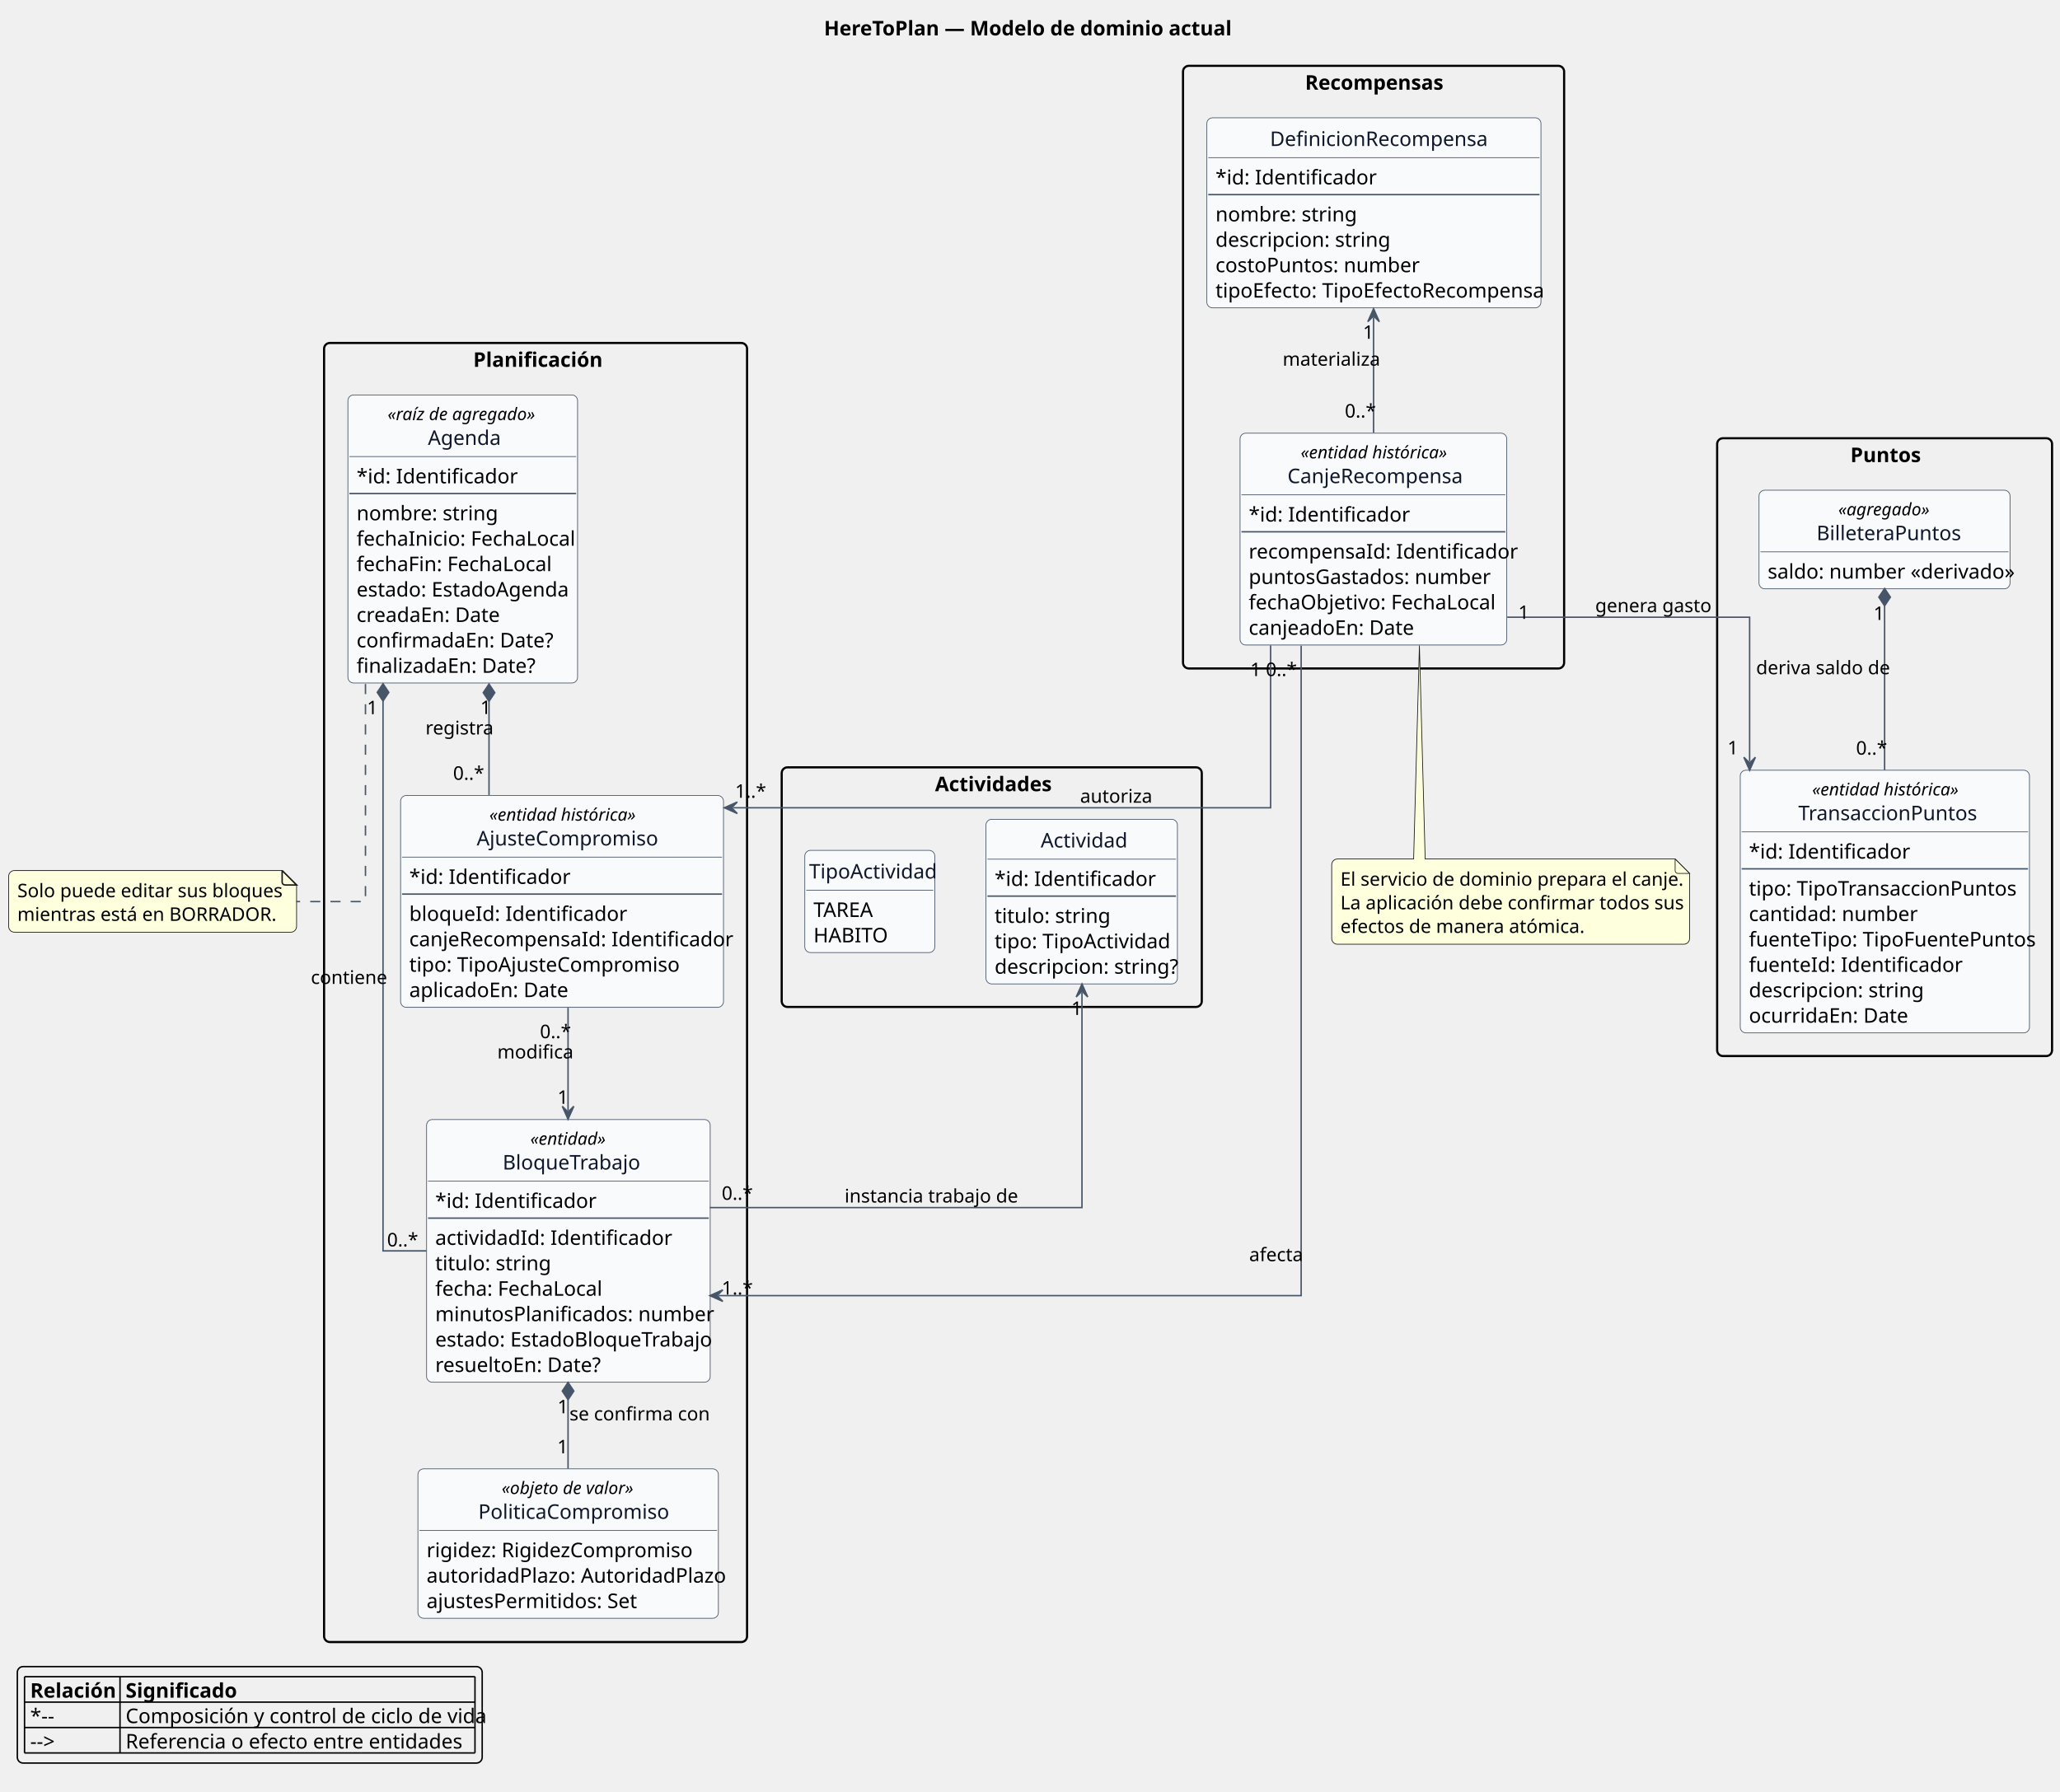
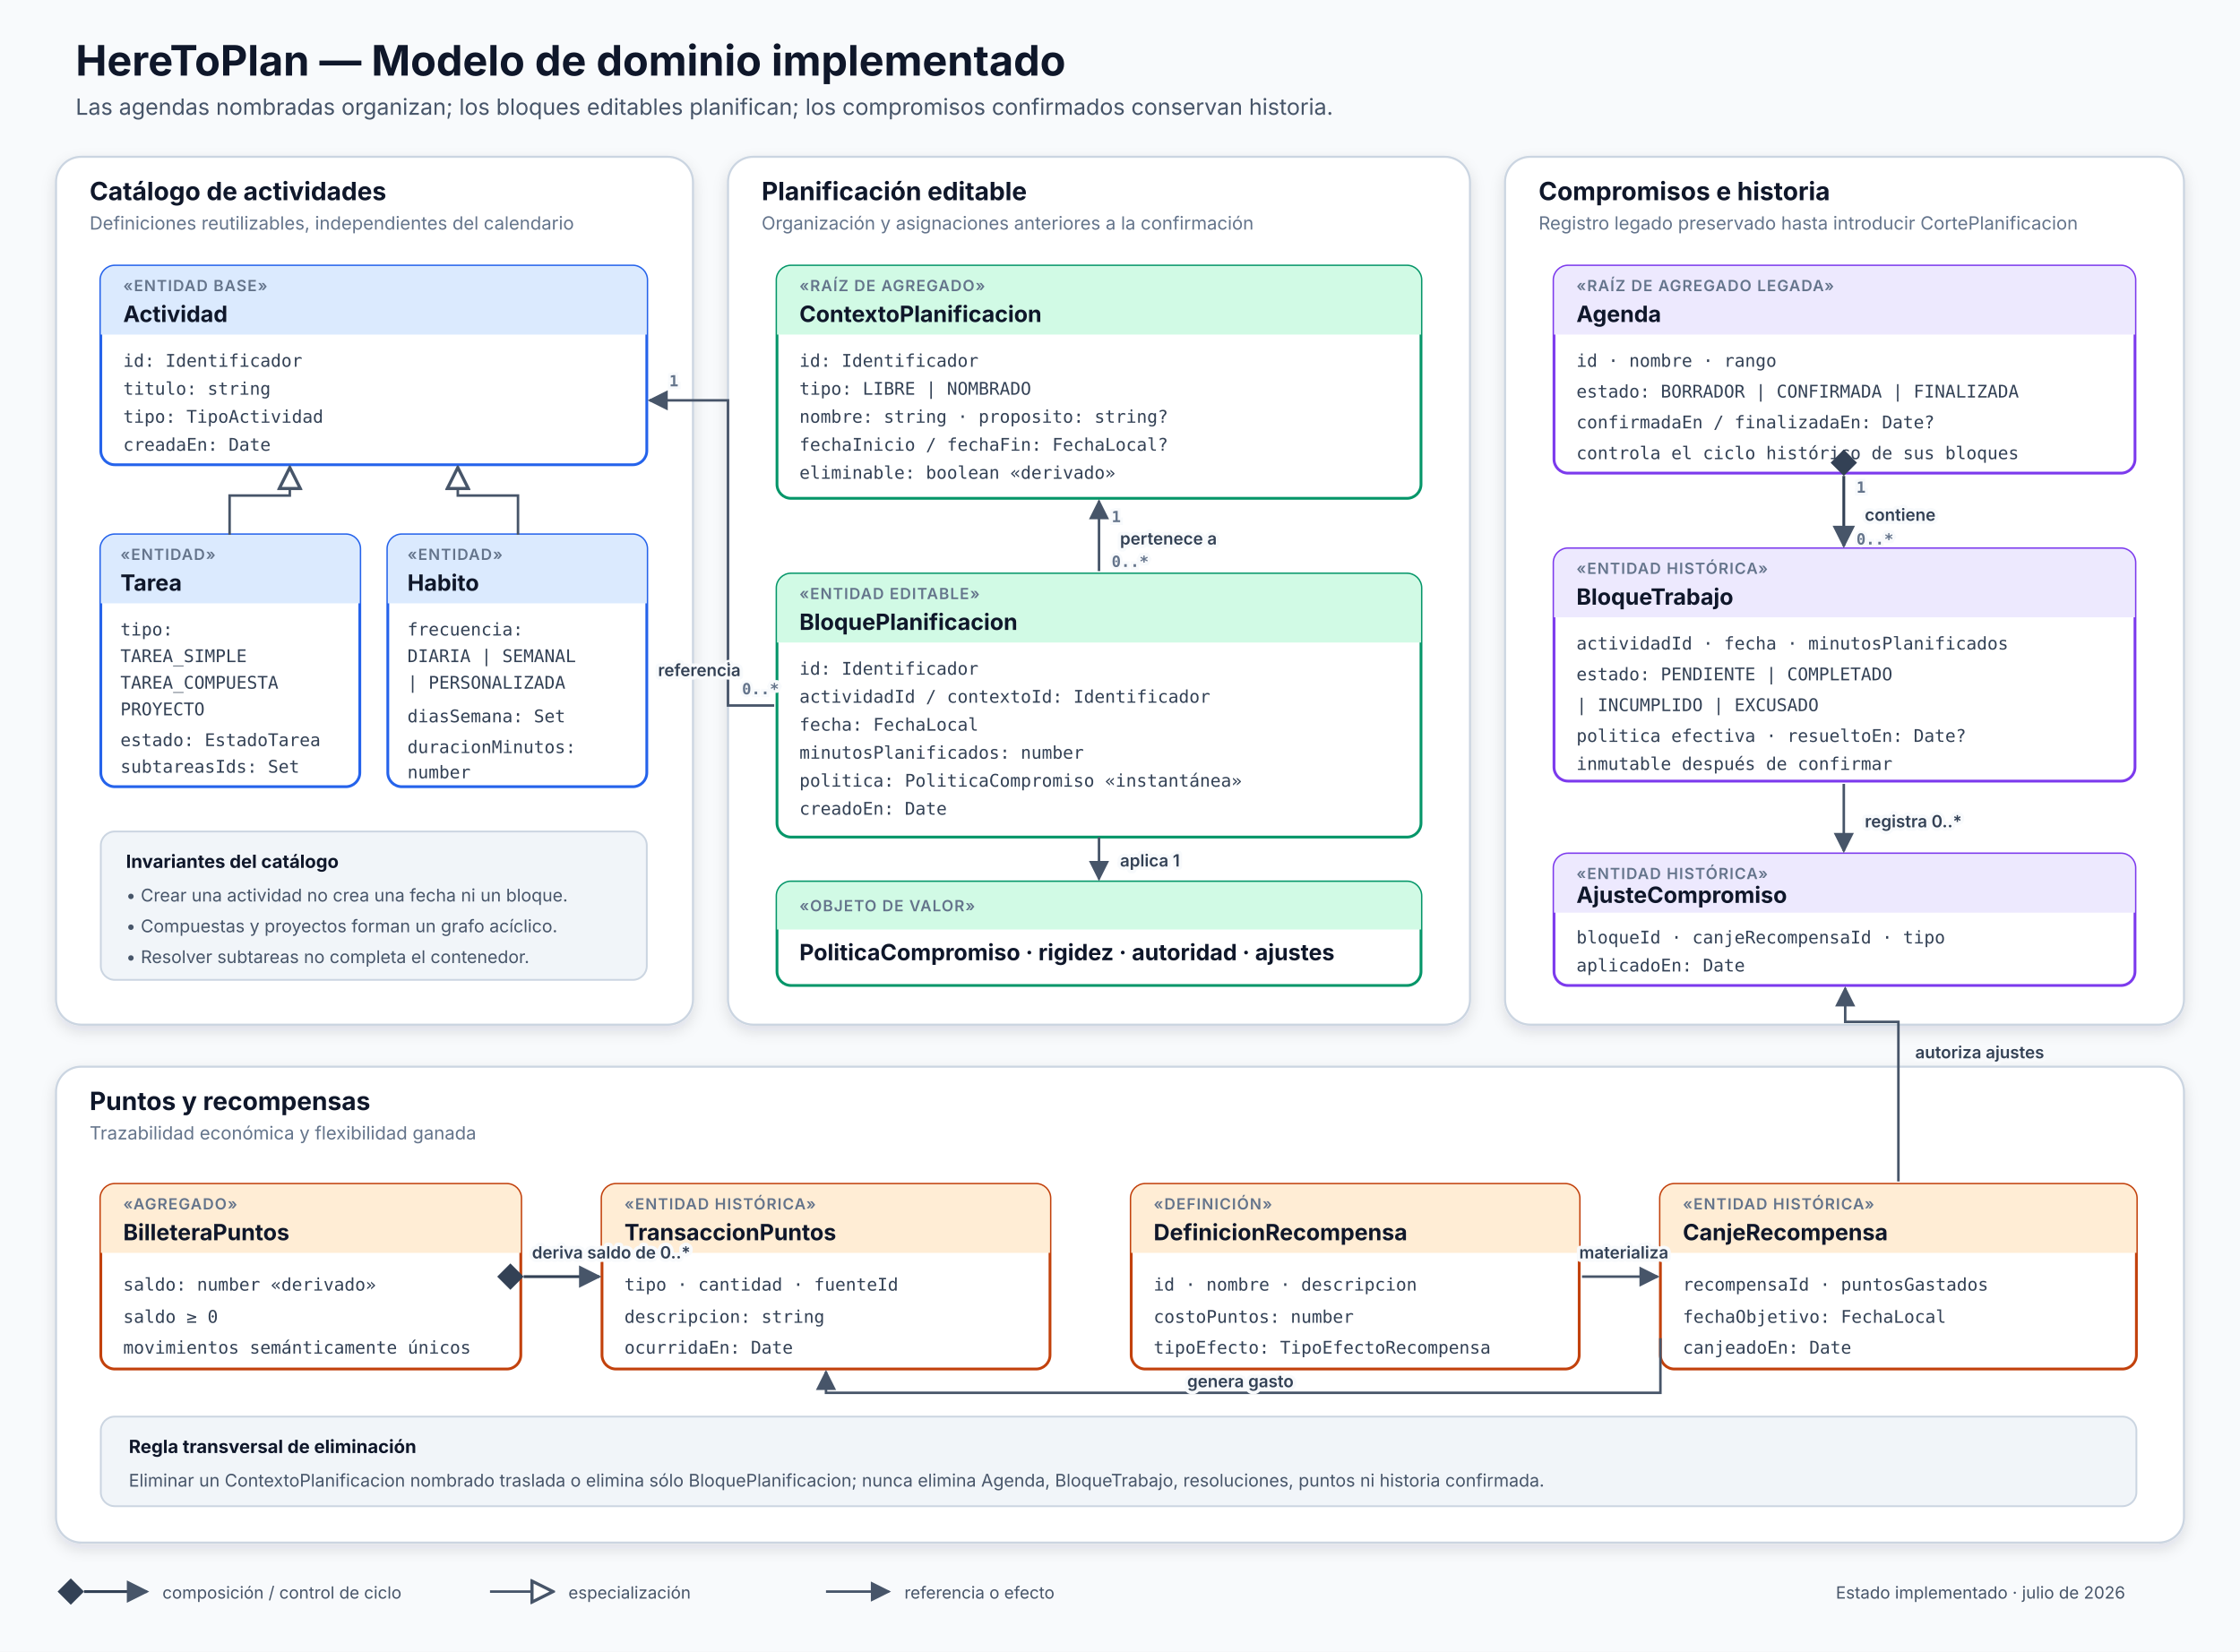
- <svg xmlns="http://www.w3.org/2000/svg" contentStyleType="text/css" data-diagram-type="CLASS" height="1241px" preserveAspectRatio="none" style="width:1427px;height:1241px;background:#FFFFFF;" version="1.1" viewBox="0 0 1427 1241" width="1427px" zoomAndPan="magnify">
-   <defs />
-   <g>
-     <g class="title" data-source-line="2">
-       <text fill="#000000" font-family="sans-serif" font-size="14" font-weight="bold" lengthAdjust="spacing" textLength="271.913" x="570.793" y="24.533">HereToPlan — Modelo de dominio actual</text>
-     </g>
-     <g class="cluster" data-qualified-name="Actividades" data-source-line="20" id="ent0002">
-       <rect fill="none" height="166" rx="4" ry="4" style="stroke:#000000;stroke-width:1.5;" width="291" x="541.5" y="531.609" />
-       <text fill="#000000" font-family="sans-serif" font-size="14" font-weight="bold" lengthAdjust="spacing" textLength="78.586" x="647.707" y="548.143">Actividades</text>
-     </g>
-     <g class="cluster" data-qualified-name="Planificaci.n" data-source-line="35" id="ent0005">
-       <rect fill="none" height="900" rx="4" ry="4" style="stroke:#000000;stroke-width:1.5;" width="293" x="224.5" y="237.609" />
-       <text fill="#000000" font-family="sans-serif" font-size="14" font-weight="bold" lengthAdjust="spacing" textLength="86.358" x="327.821" y="254.143">Planificación</text>
-     </g>
-     <g class="cluster" data-qualified-name="Puntos" data-source-line="75" id="ent0010">
-       <rect fill="none" height="428" rx="4" ry="4" style="stroke:#000000;stroke-width:1.5;" width="232" x="1189.5" y="303.609" />
-       <text fill="#000000" font-family="sans-serif" font-size="14" font-weight="bold" lengthAdjust="spacing" textLength="47.441" x="1281.779" y="320.143">Puntos</text>
-     </g>
-     <g class="cluster" data-qualified-name="Recompensas" data-source-line="92" id="ent0013">
-       <rect fill="none" height="417.5" rx="4" ry="4" style="stroke:#000000;stroke-width:1.5;" width="264" x="819.5" y="45.609" />
-       <text fill="#000000" font-family="sans-serif" font-size="14" font-weight="bold" lengthAdjust="spacing" textLength="94.931" x="904.035" y="62.143">Recompensas</text>
-     </g>
-     <g class="entity" data-qualified-name="Actividades.Actividad" data-source-line="21" id="ent0003">
-       <rect fill="#F8FAFC" height="114.047" rx="4" ry="4" style="stroke:#475569;stroke-width:0.5;" width="132.613" x="683" y="567.609" />
-       <text fill="#0F172A" font-family="sans-serif" font-size="14" lengthAdjust="spacing" textLength="56.807" x="720.903" y="587.143">Actividad</text>
-       <line style="stroke:#475569;stroke-width:0.5;" x1="684" x2="814.613" y1="595.219" y2="595.219" />
-       <text fill="#000000" font-family="sans-serif" font-size="14" lengthAdjust="spacing" textLength="100.393" x="689" y="613.752">*id: Identificador</text>
-       <line style="stroke:#475569;stroke-width:1;" x1="684" x2="814.613" y1="620.828" y2="620.828" />
-       <text fill="#000000" font-family="sans-serif" font-size="14" lengthAdjust="spacing" textLength="71.586" x="689" y="639.361">titulo: string</text>
-       <text fill="#000000" font-family="sans-serif" font-size="14" lengthAdjust="spacing" textLength="114.393" x="689" y="656.971">tipo: TipoActividad</text>
-       <text fill="#000000" font-family="sans-serif" font-size="14" lengthAdjust="spacing" textLength="120.613" x="689" y="674.58">descripcion: string?</text>
-     </g>
-     <g class="entity" data-qualified-name="Actividades.TipoActividad" data-source-line="29" id="ent0004">
-       <rect fill="#F8FAFC" height="70.828" rx="4" ry="4" style="stroke:#475569;stroke-width:0.5;" width="90.041" x="557.5" y="589.109" />
-       <text fill="#0F172A" font-family="sans-serif" font-size="14" lengthAdjust="spacing" textLength="84.041" x="560.5" y="608.643">TipoActividad</text>
-       <line style="stroke:#475569;stroke-width:0.5;" x1="558.5" x2="646.541" y1="616.719" y2="616.719" />
-       <text fill="#000000" font-family="sans-serif" font-size="14" lengthAdjust="spacing" textLength="46.676" x="563.5" y="635.252">TAREA</text>
-       <text fill="#000000" font-family="sans-serif" font-size="14" lengthAdjust="spacing" textLength="52.117" x="563.5" y="652.861">HABITO</text>
-     </g>
-     <g class="entity" data-qualified-name="Planificaci.n.Agenda" data-source-line="36" id="ent0006">
-       <rect fill="#F8FAFC" height="199.578" rx="4" ry="4" style="stroke:#475569;stroke-width:0.5;" width="159.089" x="241" y="273.609" />
-       <text fill="#000000" font-family="sans-serif" font-size="12" font-style="italic" lengthAdjust="spacing" textLength="104.08" x="268.504" y="291.066">«raíz de agregado»</text>
-       <text fill="#0F172A" font-family="sans-serif" font-size="14" lengthAdjust="spacing" textLength="48.269" x="296.41" y="308.236">Agenda</text>
-       <line style="stroke:#475569;stroke-width:0.5;" x1="242" x2="399.089" y1="316.312" y2="316.312" />
-       <text fill="#000000" font-family="sans-serif" font-size="14" lengthAdjust="spacing" textLength="100.393" x="247" y="334.846">*id: Identificador</text>
-       <line style="stroke:#475569;stroke-width:1;" x1="242" x2="399.089" y1="341.922" y2="341.922" />
-       <text fill="#000000" font-family="sans-serif" font-size="14" lengthAdjust="spacing" textLength="89.482" x="247" y="360.455">nombre: string</text>
-       <text fill="#000000" font-family="sans-serif" font-size="14" lengthAdjust="spacing" textLength="147.089" x="247" y="378.065">fechaInicio: FechaLocal</text>
-       <text fill="#000000" font-family="sans-serif" font-size="14" lengthAdjust="spacing" textLength="133.855" x="247" y="395.674">fechaFin: FechaLocal</text>
-       <text fill="#000000" font-family="sans-serif" font-size="14" lengthAdjust="spacing" textLength="141.668" x="247" y="413.283">estado: EstadoAgenda</text>
-       <text fill="#000000" font-family="sans-serif" font-size="14" lengthAdjust="spacing" textLength="97.282" x="247" y="430.893">creadaEn: Date</text>
-       <text fill="#000000" font-family="sans-serif" font-size="14" lengthAdjust="spacing" textLength="131.517" x="247" y="448.502">confirmadaEn: Date?</text>
-       <text fill="#000000" font-family="sans-serif" font-size="14" lengthAdjust="spacing" textLength="121.413" x="247" y="466.111">finalizadaEn: Date?</text>
-     </g>
-     <g class="entity" data-qualified-name="Planificaci.n.BloqueTrabajo" data-source-line="48" id="ent0007">
-       <rect fill="#F8FAFC" height="181.969" rx="4" ry="4" style="stroke:#475569;stroke-width:0.5;" width="196.461" x="295.5" y="775.609" />
-       <text fill="#000000" font-family="sans-serif" font-size="12" font-style="italic" lengthAdjust="spacing" textLength="52.717" x="367.372" y="793.066">«entidad»</text>
-       <text fill="#0F172A" font-family="sans-serif" font-size="14" lengthAdjust="spacing" textLength="91.061" x="348.2" y="810.236">BloqueTrabajo</text>
-       <line style="stroke:#475569;stroke-width:0.5;" x1="296.5" x2="490.961" y1="818.312" y2="818.312" />
-       <text fill="#000000" font-family="sans-serif" font-size="14" lengthAdjust="spacing" textLength="100.393" x="301.5" y="836.846">*id: Identificador</text>
-       <line style="stroke:#475569;stroke-width:1;" x1="296.5" x2="490.961" y1="843.922" y2="843.922" />
-       <text fill="#000000" font-family="sans-serif" font-size="14" lengthAdjust="spacing" textLength="150.978" x="301.5" y="862.455">actividadId: Identificador</text>
-       <text fill="#000000" font-family="sans-serif" font-size="14" lengthAdjust="spacing" textLength="71.586" x="301.5" y="880.064">titulo: string</text>
-       <text fill="#000000" font-family="sans-serif" font-size="14" lengthAdjust="spacing" textLength="114.406" x="301.5" y="897.674">fecha: FechaLocal</text>
-       <text fill="#000000" font-family="sans-serif" font-size="14" lengthAdjust="spacing" textLength="179.758" x="301.5" y="915.283">minutosPlanificados: number</text>
-       <text fill="#000000" font-family="sans-serif" font-size="14" lengthAdjust="spacing" textLength="184.461" x="301.5" y="932.893">estado: EstadoBloqueTrabajo</text>
-       <text fill="#000000" font-family="sans-serif" font-size="14" lengthAdjust="spacing" textLength="112.068" x="301.5" y="950.502">resueltoEn: Date?</text>
-     </g>
-     <g class="entity" data-qualified-name="Planificaci.n.PoliticaCompromiso" data-source-line="59" id="ent0008">
-       <rect fill="#F8FAFC" height="103.531" rx="4" ry="4" style="stroke:#475569;stroke-width:0.5;" width="208.13" x="289.5" y="1017.609" />
-       <text fill="#000000" font-family="sans-serif" font-size="12" font-style="italic" lengthAdjust="spacing" textLength="92.068" x="347.531" y="1035.066">«objeto de valor»</text>
-       <text fill="#0F172A" font-family="sans-serif" font-size="14" lengthAdjust="spacing" textLength="124.482" x="331.324" y="1052.236">PoliticaCompromiso</text>
-       <line style="stroke:#475569;stroke-width:0.5;" x1="290.5" x2="496.63" y1="1060.312" y2="1060.312" />
-       <text fill="#000000" font-family="sans-serif" font-size="14" lengthAdjust="spacing" textLength="175.061" x="295.5" y="1078.846">rigidez: RigidezCompromiso</text>
-       <text fill="#000000" font-family="sans-serif" font-size="14" lengthAdjust="spacing" textLength="196.13" x="295.5" y="1096.455">autoridadPlazo: AutoridadPlazo</text>
-       <text fill="#000000" font-family="sans-serif" font-size="14" lengthAdjust="spacing" textLength="139.282" x="295.5" y="1114.064">ajustesPermitidos: Set</text>
-     </g>
-     <g class="entity" data-qualified-name="Planificaci.n.AjusteCompromiso" data-source-line="65" id="ent0009">
-       <rect fill="#F8FAFC" height="146.75" rx="4" ry="4" style="stroke:#475569;stroke-width:0.5;" width="223.682" x="277.5" y="551.109" />
-       <text fill="#000000" font-family="sans-serif" font-size="12" font-style="italic" lengthAdjust="spacing" textLength="100.734" x="338.974" y="568.566">«entidad histórica»</text>
-       <text fill="#0F172A" font-family="sans-serif" font-size="14" lengthAdjust="spacing" textLength="118.262" x="330.21" y="585.736">AjusteCompromiso</text>
-       <line style="stroke:#475569;stroke-width:0.5;" x1="278.5" x2="500.182" y1="593.812" y2="593.812" />
-       <text fill="#000000" font-family="sans-serif" font-size="14" lengthAdjust="spacing" textLength="100.393" x="283.5" y="612.346">*id: Identificador</text>
-       <line style="stroke:#475569;stroke-width:1;" x1="278.5" x2="500.182" y1="619.422" y2="619.422" />
-       <text fill="#000000" font-family="sans-serif" font-size="14" lengthAdjust="spacing" textLength="137.765" x="283.5" y="637.955">bloqueId: Identificador</text>
-       <text fill="#000000" font-family="sans-serif" font-size="14" lengthAdjust="spacing" textLength="211.682" x="283.5" y="655.564">canjeRecompensaId: Identificador</text>
-       <text fill="#000000" font-family="sans-serif" font-size="14" lengthAdjust="spacing" textLength="175.848" x="283.5" y="673.174">tipo: TipoAjusteCompromiso</text>
-       <text fill="#000000" font-family="sans-serif" font-size="14" lengthAdjust="spacing" textLength="106.627" x="283.5" y="690.783">aplicadoEn: Date</text>
-     </g>
-     <g class="entity" data-qualified-name="Puntos.BilleteraPuntos" data-source-line="76" id="ent0011">
-       <rect fill="#F8FAFC" height="68.312" rx="4" ry="4" style="stroke:#475569;stroke-width:0.5;" width="173.882" x="1218.5" y="339.609" />
-       <text fill="#000000" font-family="sans-serif" font-size="12" font-style="italic" lengthAdjust="spacing" textLength="64.061" x="1273.411" y="357.066">«agregado»</text>
-       <text fill="#0F172A" font-family="sans-serif" font-size="14" lengthAdjust="spacing" textLength="94.165" x="1258.358" y="374.236">BilleteraPuntos</text>
-       <line style="stroke:#475569;stroke-width:0.5;" x1="1219.5" x2="1391.382" y1="382.312" y2="382.312" />
-       <text fill="#000000" font-family="sans-serif" font-size="14" lengthAdjust="spacing" textLength="161.882" x="1224.5" y="400.846">saldo: number «derivado»</text>
-     </g>
-     <g class="entity" data-qualified-name="Puntos.TransaccionPuntos" data-source-line="80" id="ent0012">
-       <rect fill="#F8FAFC" height="181.969" rx="4" ry="4" style="stroke:#475569;stroke-width:0.5;" width="200.344" x="1205.5" y="533.609" />
-       <text fill="#000000" font-family="sans-serif" font-size="12" font-style="italic" lengthAdjust="spacing" textLength="100.734" x="1255.305" y="551.066">«entidad histórica»</text>
-       <text fill="#0F172A" font-family="sans-serif" font-size="14" lengthAdjust="spacing" textLength="119.841" x="1245.752" y="568.236">TransaccionPuntos</text>
-       <line style="stroke:#475569;stroke-width:0.5;" x1="1206.5" x2="1404.844" y1="576.312" y2="576.312" />
-       <text fill="#000000" font-family="sans-serif" font-size="14" lengthAdjust="spacing" textLength="100.393" x="1211.5" y="594.846">*id: Identificador</text>
-       <line style="stroke:#475569;stroke-width:1;" x1="1206.5" x2="1404.844" y1="601.922" y2="601.922" />
-       <text fill="#000000" font-family="sans-serif" font-size="14" lengthAdjust="spacing" textLength="177.427" x="1211.5" y="620.455">tipo: TipoTransaccionPuntos</text>
-       <text fill="#000000" font-family="sans-serif" font-size="14" lengthAdjust="spacing" textLength="108.179" x="1211.5" y="638.064">cantidad: number</text>
-       <text fill="#000000" font-family="sans-serif" font-size="14" lengthAdjust="spacing" textLength="188.344" x="1211.5" y="655.674">fuenteTipo: TipoFuentePuntos</text>
-       <text fill="#000000" font-family="sans-serif" font-size="14" lengthAdjust="spacing" textLength="134.648" x="1211.5" y="673.283">fuenteId: Identificador</text>
-       <text fill="#000000" font-family="sans-serif" font-size="14" lengthAdjust="spacing" textLength="112.827" x="1211.5" y="690.893">descripcion: string</text>
-       <text fill="#000000" font-family="sans-serif" font-size="14" lengthAdjust="spacing" textLength="105.055" x="1211.5" y="708.502">ocurridaEn: Date</text>
-     </g>
-     <g class="entity" data-qualified-name="Recompensas.DefinicionRecompensa" data-source-line="93" id="ent0014">
-       <rect fill="#F8FAFC" height="131.656" rx="4" ry="4" style="stroke:#475569;stroke-width:0.5;" width="231.454" x="836" y="81.609" />
-       <text fill="#0F172A" font-family="sans-serif" font-size="14" lengthAdjust="spacing" textLength="143.965" x="879.745" y="101.143">DefinicionRecompensa</text>
-       <line style="stroke:#475569;stroke-width:0.5;" x1="837" x2="1066.454" y1="109.219" y2="109.219" />
-       <text fill="#000000" font-family="sans-serif" font-size="14" lengthAdjust="spacing" textLength="100.393" x="842" y="127.752">*id: Identificador</text>
-       <line style="stroke:#475569;stroke-width:1;" x1="837" x2="1066.454" y1="134.828" y2="134.828" />
-       <text fill="#000000" font-family="sans-serif" font-size="14" lengthAdjust="spacing" textLength="89.482" x="842" y="153.361">nombre: string</text>
-       <text fill="#000000" font-family="sans-serif" font-size="14" lengthAdjust="spacing" textLength="112.827" x="842" y="170.971">descripcion: string</text>
-       <text fill="#000000" font-family="sans-serif" font-size="14" lengthAdjust="spacing" textLength="132.296" x="842" y="188.58">costoPuntos: number</text>
-       <text fill="#000000" font-family="sans-serif" font-size="14" lengthAdjust="spacing" textLength="219.454" x="842" y="206.19">tipoEfecto: TipoEfectoRecompensa</text>
-     </g>
-     <g class="entity" data-qualified-name="Recompensas.CanjeRecompensa" data-source-line="102" id="ent0015">
-       <rect fill="#F8FAFC" height="146.75" rx="4" ry="4" style="stroke:#475569;stroke-width:0.5;" width="184.765" x="859" y="300.109" />
-       <text fill="#000000" font-family="sans-serif" font-size="12" font-style="italic" lengthAdjust="spacing" textLength="100.734" x="901.015" y="317.566">«entidad histórica»</text>
-       <text fill="#0F172A" font-family="sans-serif" font-size="14" lengthAdjust="spacing" textLength="119.068" x="891.848" y="334.736">CanjeRecompensa</text>
-       <line style="stroke:#475569;stroke-width:0.5;" x1="860" x2="1042.765" y1="342.812" y2="342.812" />
-       <text fill="#000000" font-family="sans-serif" font-size="14" lengthAdjust="spacing" textLength="100.393" x="865" y="361.346">*id: Identificador</text>
-       <line style="stroke:#475569;stroke-width:1;" x1="860" x2="1042.765" y1="368.422" y2="368.422" />
-       <text fill="#000000" font-family="sans-serif" font-size="14" lengthAdjust="spacing" textLength="172.765" x="865" y="386.955">recompensaId: Identificador</text>
-       <text fill="#000000" font-family="sans-serif" font-size="14" lengthAdjust="spacing" textLength="157.206" x="865" y="404.565">puntosGastados: number</text>
-       <text fill="#000000" font-family="sans-serif" font-size="14" lengthAdjust="spacing" textLength="165.765" x="865" y="422.174">fechaObjetivo: FechaLocal</text>
-       <text fill="#000000" font-family="sans-serif" font-size="14" lengthAdjust="spacing" textLength="111.303" x="865" y="439.783">canjeadoEn: Date</text>
-     </g>
-     <g class="entity" data-qualified-name="GMN26" data-source-line="125" id="ent0027">
-       <path d="M6,607.109 L6,641.812 A4,4 0 0 0 10,645.812 L201.445,645.812 A4,4 0 0 0 205.445,641.812 L205.445,613.109 L195.445,603.109 L10,603.109 A4,4 0 0 0 6,607.109" fill="#FEFFDD" style="stroke:#181818;stroke-width:0.5;" />
-       <path d="M195.445,603.109 L195.445,611.109 A2,2 0 0 0 197.445,613.109 L205.445,613.109 L195.445,603.109" fill="#FEFFDD" style="stroke:#181818;stroke-width:1;" />
-       <text fill="#000000" font-family="sans-serif" font-size="13" lengthAdjust="spacing" textLength="174.903" x="12" y="621.605">Solo puede editar sus bloques</text>
-       <text fill="#000000" font-family="sans-serif" font-size="13" lengthAdjust="spacing" textLength="178.445" x="12" y="637.956">mientras está en BORRADOR.</text>
-     </g>
-     <g class="entity" data-qualified-name="GMN29" data-source-line="130" id="ent0030">
-       <path d="M922.5,599.109 L922.5,650.164 A4,4 0 0 0 926.5,654.164 L1166.397,654.164 A4,4 0 0 0 1170.397,650.164 L1170.397,605.109 L1160.397,595.109 L987.25,595.109 L983.25,447.219 L979.25,595.109 L926.5,595.109 A4,4 0 0 0 922.5,599.109" fill="#FEFFDD" style="stroke:#181818;stroke-width:0.5;" />
-       <path d="M1160.397,595.109 L1160.397,603.109 A2,2 0 0 0 1162.397,605.109 L1170.397,605.109 L1160.397,595.109" fill="#FEFFDD" style="stroke:#181818;stroke-width:0.5;" />
-       <text fill="#000000" font-family="sans-serif" font-size="13" lengthAdjust="spacing" textLength="226.897" x="928.5" y="613.605">El servicio de dominio prepara el canje.</text>
-       <text fill="#000000" font-family="sans-serif" font-size="13" lengthAdjust="spacing" textLength="225.462" x="928.5" y="629.956">La aplicación debe confirmar todos sus</text>
-       <text fill="#000000" font-family="sans-serif" font-size="13" lengthAdjust="spacing" textLength="160.418" x="928.5" y="646.308">efectos de manera atómica.</text>
-     </g>
-     <g class="link" data-entity-1="ent0003" data-entity-2="ent0007" data-link-type="dependency" data-source-line="112" id="lnk16">
-       <path codeLine="112" d="M749.5,687.699 C749.5,750.489 749.5,836.609 749.5,836.609 C749.5,836.609 597.09,836.609 491.72,836.609" fill="none" id="Actividad-backto-BloqueTrabajo" style="stroke:#475569;stroke-width:1;" />
-       <polygon fill="#475569" points="749.5,681.699,745.5,690.699,749.5,686.699,753.5,690.699,749.5,681.699" style="stroke:#475569;stroke-width:1;" />
-       <text fill="#000000" font-family="sans-serif" font-size="13" lengthAdjust="spacing" textLength="112.741" x="585.06" y="833.105">instancia trabajo de</text>
-       <text fill="#000000" font-family="sans-serif" font-size="13" lengthAdjust="spacing" textLength="7.23" x="742.111" y="703.146">1</text>
-       <text fill="#000000" font-family="sans-serif" font-size="13" lengthAdjust="spacing" textLength="19.513" x="499.969" y="831.21">0..*</text>
-     </g>
-     <g class="link" data-entity-1="ent0006" data-entity-2="ent0007" data-link-type="composition" data-source-line="113" id="lnk17">
-       <path codeLine="113" d="M265.33,485.669 C265.33,629.769 265.33,866.609 265.33,866.609 C265.33,866.609 278.01,866.609 295.38,866.609" fill="none" id="Agenda-backto-BloqueTrabajo" style="stroke:#475569;stroke-width:1;" />
-       <polygon fill="#475569" points="265.33,473.669,261.33,479.669,265.33,485.669,269.33,479.669,265.33,473.669" style="stroke:#475569;stroke-width:1;" />
-       <text fill="#000000" font-family="sans-serif" font-size="13" lengthAdjust="spacing" textLength="49.15" x="215.33" y="681.664">contiene</text>
-       <text fill="#000000" font-family="sans-serif" font-size="13" lengthAdjust="spacing" textLength="7.23" x="254.21" y="494.79">1</text>
-       <text fill="#000000" font-family="sans-serif" font-size="13" lengthAdjust="spacing" textLength="19.513" x="268.142" y="863.507">0..*</text>
-     </g>
-     <g class="link" data-entity-1="ent0007" data-entity-2="ent0008" data-link-type="composition" data-source-line="114" id="lnk18">
-       <path codeLine="114" d="M393.5,969.719 C393.5,990.169 393.5,999.179 393.5,1017.399" fill="none" id="BloqueTrabajo-backto-PoliticaCompromiso" style="stroke:#475569;stroke-width:1;" />
-       <polygon fill="#475569" points="393.5,957.719,389.5,963.719,393.5,969.719,397.5,963.719,393.5,957.719" style="stroke:#475569;stroke-width:1;" />
-       <text fill="#000000" font-family="sans-serif" font-size="13" lengthAdjust="spacing" textLength="91.762" x="394.5" y="984.054">se confirma con</text>
-       <text fill="#000000" font-family="sans-serif" font-size="13" lengthAdjust="spacing" textLength="7.23" x="386.212" y="979.128">1</text>
-       <text fill="#000000" font-family="sans-serif" font-size="13" lengthAdjust="spacing" textLength="7.23" x="386.036" y="1006.859">1</text>
-     </g>
-     <g class="link" data-entity-1="ent0006" data-entity-2="ent0009" data-link-type="composition" data-source-line="115" id="lnk19">
-       <path codeLine="115" d="M338.75,485.889 C338.75,511.569 338.75,526.699 338.75,550.769" fill="none" id="Agenda-backto-AjusteCompromiso" style="stroke:#475569;stroke-width:1;" />
-       <polygon fill="#475569" points="338.75,473.889,334.75,479.889,338.75,485.889,342.75,479.889,338.75,473.889" style="stroke:#475569;stroke-width:1;" />
-       <text fill="#000000" font-family="sans-serif" font-size="13" lengthAdjust="spacing" textLength="43.348" x="294.75" y="508.825">registra</text>
-       <text fill="#000000" font-family="sans-serif" font-size="13" lengthAdjust="spacing" textLength="7.23" x="332.746" y="494.685">1</text>
-       <text fill="#000000" font-family="sans-serif" font-size="13" lengthAdjust="spacing" textLength="19.513" x="313.86" y="540.238">0..*</text>
-     </g>
-     <g class="link" data-entity-1="ent0009" data-entity-2="ent0007" data-link-type="dependency" data-source-line="116" id="lnk20">
-       <path codeLine="116" d="M393.5,698.199 C393.5,722.539 393.5,743.909 393.5,769.409" fill="none" id="AjusteCompromiso-to-BloqueTrabajo" style="stroke:#475569;stroke-width:1;" />
-       <polygon fill="#475569" points="393.5,775.409,397.5,766.409,393.5,770.409,389.5,766.409,393.5,775.409" style="stroke:#475569;stroke-width:1;" />
-       <text fill="#000000" font-family="sans-serif" font-size="13" lengthAdjust="spacing" textLength="48.407" x="344.5" y="733.294">modifica</text>
-       <text fill="#000000" font-family="sans-serif" font-size="13" lengthAdjust="spacing" textLength="19.513" x="374.031" y="719.244">0..*</text>
-       <text fill="#000000" font-family="sans-serif" font-size="13" lengthAdjust="spacing" textLength="7.23" x="386.201" y="764.705">1</text>
-     </g>
-     <g class="link" data-entity-1="ent0011" data-entity-2="ent0012" data-link-type="composition" data-source-line="118" id="lnk21">
-       <path codeLine="118" d="M1305.5,419.719 C1305.5,451.959 1305.5,489.769 1305.5,533.519" fill="none" id="BilleteraPuntos-backto-TransaccionPuntos" style="stroke:#475569;stroke-width:1;" />
-       <polygon fill="#475569" points="1305.5,407.719,1301.5,413.719,1305.5,419.719,1309.5,413.719,1305.5,407.719" style="stroke:#475569;stroke-width:1;" />
-       <text fill="#000000" font-family="sans-serif" font-size="13" lengthAdjust="spacing" textLength="88.169" x="1216.5" y="467.115">deriva saldo de</text>
-       <text fill="#000000" font-family="sans-serif" font-size="13" lengthAdjust="spacing" textLength="7.23" x="1297.845" y="429.509">1</text>
-       <text fill="#000000" font-family="sans-serif" font-size="13" lengthAdjust="spacing" textLength="19.513" x="1285.72" y="522.824">0..*</text>
-     </g>
-     <g class="link" data-entity-1="ent0014" data-entity-2="ent0015" data-link-type="dependency" data-source-line="119" id="lnk22">
-       <path codeLine="119" d="M951.5,219.889 C951.5,246.849 951.5,272.119 951.5,299.799" fill="none" id="DefinicionRecompensa-backto-CanjeRecompensa" style="stroke:#475569;stroke-width:1;" />
-       <polygon fill="#475569" points="951.5,213.889,947.5,222.889,951.5,218.889,955.5,222.889,951.5,213.889" style="stroke:#475569;stroke-width:1;" />
-       <text fill="#000000" font-family="sans-serif" font-size="13" lengthAdjust="spacing" textLength="62.855" x="888.5" y="253.345">materializa</text>
-       <text fill="#000000" font-family="sans-serif" font-size="13" lengthAdjust="spacing" textLength="7.23" x="944.144" y="234.731">1</text>
-       <text fill="#000000" font-family="sans-serif" font-size="13" lengthAdjust="spacing" textLength="19.513" x="931.602" y="289.271">0..*</text>
-     </g>
-     <g class="link" data-entity-1="ent0015" data-entity-2="ent0012" data-link-type="dependency" data-source-line="120" id="lnk23">
-       <path codeLine="120" d="M1044.08,427.609 C1118.95,427.609 1212,427.609 1212,427.609 C1212,427.609 1212,475.989 1212,527.609" fill="none" id="CanjeRecompensa-to-TransaccionPuntos" style="stroke:#475569;stroke-width:1;" />
-       <polygon fill="#475569" points="1212,533.609,1216,524.609,1212,528.609,1208,524.609,1212,533.609" style="stroke:#475569;stroke-width:1;" />
-       <text fill="#000000" font-family="sans-serif" font-size="13" lengthAdjust="spacing" textLength="75.893" x="1105.04" y="424.104">genera gasto</text>
-       <text fill="#000000" font-family="sans-serif" font-size="13" lengthAdjust="spacing" textLength="7.23" x="1051.755" y="428.794">1</text>
-       <text fill="#000000" font-family="sans-serif" font-size="13" lengthAdjust="spacing" textLength="7.23" x="1196.659" y="522.613">1</text>
-     </g>
-     <g class="link" data-entity-1="ent0015" data-entity-2="ent0009" data-link-type="dependency" data-source-line="121" id="lnk24">
-       <path codeLine="121" d="M880.17,447.119 C880.17,499.109 880.17,559.609 880.17,559.609 C880.17,559.609 652.6,559.609 507.76,559.609" fill="none" id="CanjeRecompensa-to-AjusteCompromiso" style="stroke:#475569;stroke-width:1;" />
-       <polygon fill="#475569" points="501.76,559.609,510.76,563.609,506.76,559.609,510.76,555.609,501.76,559.609" style="stroke:#475569;stroke-width:1;" />
-       <text fill="#000000" font-family="sans-serif" font-size="13" lengthAdjust="spacing" textLength="46.249" x="748.21" y="556.105">autoriza</text>
-       <text fill="#000000" font-family="sans-serif" font-size="13" lengthAdjust="spacing" textLength="7.23" x="866.06" y="468.412">1</text>
-       <text fill="#000000" font-family="sans-serif" font-size="13" lengthAdjust="spacing" textLength="19.513" x="509.205" y="552.674">1..*</text>
-     </g>
-     <g class="link" data-entity-1="ent0015" data-entity-2="ent0007" data-link-type="dependency" data-source-line="122" id="lnk25">
-       <path codeLine="122" d="M901.33,447.299 C901.33,591.629 901.33,897.609 901.33,897.609 C901.33,897.609 645.34,897.609 497.72,897.609" fill="none" id="CanjeRecompensa-to-BloqueTrabajo" style="stroke:#475569;stroke-width:1;" />
-       <polygon fill="#475569" points="491.72,897.609,500.72,901.609,496.72,897.609,500.72,893.609,491.72,897.609" style="stroke:#475569;stroke-width:1;" />
-       <text fill="#000000" font-family="sans-serif" font-size="13" lengthAdjust="spacing" textLength="35.414" x="865.33" y="873.755">afecta</text>
-       <text fill="#000000" font-family="sans-serif" font-size="13" lengthAdjust="spacing" textLength="19.513" x="876.864" y="468.353">0..*</text>
-       <text fill="#000000" font-family="sans-serif" font-size="13" lengthAdjust="spacing" textLength="19.513" x="499.969" y="896.88">1..*</text>
-     </g>
-     <g class="link" data-entity-1="ent0006" data-entity-2="ent0027" data-link-type="association" data-source-line="125" id="lnk28">
-       <path d="M253.17,473.889 C253.17,543.809 253.17,624.609 253.17,624.609 C253.17,624.609 231.75,624.609 205.22,624.609" fill="none" id="Agenda-GMN26" style="stroke:#475569;stroke-width:1;stroke-dasharray:7,7;" />
-     </g>
-     <g class="legend" data-source-line="135">
-       <rect fill="none" height="66.828" rx="4" ry="4" style="stroke:#000000;stroke-width:1;" width="322.026" x="12" y="1154.609" />
-       <text fill="#000000" font-family="sans-serif" font-size="14" font-weight="bold" lengthAdjust="spacing" textLength="58.352" x="20.89" y="1176.143">Relación</text>
-       <text fill="#000000" font-family="sans-serif" font-size="14" font-weight="bold" lengthAdjust="spacing" textLength="75.448" x="87.02" y="1176.143">Significado</text>
-       <text fill="#000000" font-family="sans-serif" font-size="14" lengthAdjust="spacing" textLength="14.773" x="20.89" y="1193.752">*--</text>
-       <text fill="#000000" font-family="sans-serif" font-size="14" lengthAdjust="spacing" textLength="238.116" x="87.02" y="1193.752">Composición y control de ciclo de vida</text>
-       <text fill="#000000" font-family="sans-serif" font-size="14" lengthAdjust="spacing" textLength="17.5" x="20.89" y="1211.361">--&gt;</text>
-       <text fill="#000000" font-family="sans-serif" font-size="14" lengthAdjust="spacing" textLength="221.812" x="87.02" y="1211.361">Referencia o efecto entre entidades</text>
-       <line style="stroke:#000000;stroke-width:1;" x1="17" x2="329.026" y1="1161.609" y2="1161.609" />
-       <line style="stroke:#000000;stroke-width:1;" x1="17" x2="329.026" y1="1179.219" y2="1179.219" />
-       <line style="stroke:#000000;stroke-width:1;" x1="17" x2="329.026" y1="1196.828" y2="1196.828" />
-       <line style="stroke:#000000;stroke-width:1;" x1="17" x2="329.026" y1="1214.438" y2="1214.438" />
-       <line style="stroke:#000000;stroke-width:1;" x1="17" x2="17" y1="1161.609" y2="1214.438" />
-       <line style="stroke:#000000;stroke-width:1;" x1="83.131" x2="83.131" y1="1161.609" y2="1214.438" />
-       <line style="stroke:#000000;stroke-width:1;" x1="329.026" x2="329.026" y1="1161.609" y2="1214.438" />
-     </g>
-   </g>
+ <svg xmlns="http://www.w3.org/2000/svg" width="1600" height="1180" viewBox="0 0 1600 1180" role="img" aria-labelledby="titulo descripcion">
+   <defs>
+     <filter id="sombra" x="-10%" y="-10%" width="120%" height="130%">
+       <feDropShadow dx="0" dy="4" stdDeviation="5" flood-color="#0f172a" flood-opacity="0.12" />
+     </filter>
+     <marker id="flecha" viewBox="0 0 10 10" refX="9" refY="5" markerWidth="8" markerHeight="8" orient="auto-start-reverse">
+       <path d="M 0 0 L 10 5 L 0 10 z" fill="#475569" />
+     </marker>
+     <marker id="triangulo" viewBox="0 0 12 12" refX="11" refY="6" markerWidth="10" markerHeight="10" orient="auto">
+       <path d="M 1 1 L 11 6 L 1 11 z" fill="#ffffff" stroke="#475569" stroke-width="1.5" />
+     </marker>
+     <marker id="diamante" viewBox="0 0 14 14" refX="13" refY="7" markerWidth="11" markerHeight="11" orient="auto">
+       <path d="M 1 7 L 7 1 L 13 7 L 7 13 z" fill="#334155" />
+     </marker>
+     <style>
+       .fondo { fill: #f8fafc; }
+       .titulo { font: 700 30px Inter, Segoe UI, sans-serif; fill: #0f172a; }
+       .subtitulo { font: 400 16px Inter, Segoe UI, sans-serif; fill: #475569; }
+       .grupo { fill: #ffffff; stroke: #cbd5e1; stroke-width: 1.5; rx: 18; filter: url(#sombra); }
+       .grupo-titulo { font: 700 18px Inter, Segoe UI, sans-serif; fill: #0f172a; }
+       .grupo-subtitulo { font: 400 13px Inter, Segoe UI, sans-serif; fill: #64748b; }
+       .clase { fill: #ffffff; stroke-width: 2; rx: 10; }
+       .actividad { stroke: #2563eb; }
+       .planificacion { stroke: #059669; }
+       .historia { stroke: #7c3aed; }
+       .economia { stroke: #c2410c; }
+       .cabecera-actividad { fill: #dbeafe; }
+       .cabecera-planificacion { fill: #d1fae5; }
+       .cabecera-historia { fill: #ede9fe; }
+       .cabecera-economia { fill: #ffedd5; }
+       .estereotipo { font: 600 11px Inter, Segoe UI, sans-serif; fill: #64748b; letter-spacing: 0.06em; }
+       .nombre { font: 700 16px Inter, Segoe UI, sans-serif; fill: #0f172a; }
+       .atributo { font: 400 12.5px ui-monospace, SFMono-Regular, Consolas, monospace; fill: #334155; }
+       .regla { fill: #f1f5f9; stroke: #cbd5e1; stroke-width: 1.3; rx: 10; }
+       .regla-titulo { font: 700 13px Inter, Segoe UI, sans-serif; fill: #0f172a; }
+       .regla-texto { font: 400 12.5px Inter, Segoe UI, sans-serif; fill: #475569; }
+       .relacion { fill: none; stroke: #475569; stroke-width: 1.8; marker-end: url(#flecha); }
+       .herencia { fill: none; stroke: #475569; stroke-width: 1.8; marker-end: url(#triangulo); }
+       .composicion { fill: none; stroke: #334155; stroke-width: 2; marker-start: url(#diamante); marker-end: url(#flecha); }
+       .relacion-etiqueta { font: 600 12px Inter, Segoe UI, sans-serif; fill: #334155; paint-order: stroke; stroke: #f8fafc; stroke-width: 5px; stroke-linejoin: round; }
+       .multiplicidad { font: 700 11px ui-monospace, SFMono-Regular, Consolas, monospace; fill: #64748b; paint-order: stroke; stroke: #f8fafc; stroke-width: 4px; }
+       .leyenda { font: 400 12px Inter, Segoe UI, sans-serif; fill: #475569; }
+     </style>
+   </defs>
+   <rect class="fondo" width="1600" height="1180" />
+   <text class="titulo" x="54" y="54">HereToPlan — Modelo de dominio implementado</text>
+   <text class="subtitulo" x="54" y="82">Las agendas nombradas organizan; los bloques editables planifican; los compromisos confirmados conservan historia.</text>
+   <rect class="grupo" x="40" y="112" width="455" height="620" />
+   <text class="grupo-titulo" x="64" y="143">Catálogo de actividades</text>
+   <text class="grupo-subtitulo" x="64" y="164">Definiciones reutilizables, independientes del calendario</text>
+   <g transform="translate(72 190)">
+     <rect class="clase actividad" width="390" height="142" />
+     <path class="cabecera-actividad" d="M10 0 H380 A10 10 0 0 1 390 10 V49 H0 V10 A10 10 0 0 1 10 0" />
+     <text class="estereotipo" x="16" y="18">«ENTIDAD BASE»</text>
+     <text class="nombre" x="16" y="40">Actividad</text>
+     <text class="atributo" x="16" y="72">id: Identificador</text>
+     <text class="atributo" x="16" y="92">titulo: string</text>
+     <text class="atributo" x="16" y="112">tipo: TipoActividad</text>
+     <text class="atributo" x="16" y="132">creadaEn: Date</text>
+   </g>
+   <g transform="translate(72 382)">
+     <rect class="clase actividad" width="185" height="180" />
+     <path class="cabecera-actividad" d="M10 0 H175 A10 10 0 0 1 185 10 V49 H0 V10 A10 10 0 0 1 10 0" />
+     <text class="estereotipo" x="14" y="18">«ENTIDAD»</text>
+     <text class="nombre" x="14" y="40">Tarea</text>
+     <text class="atributo" x="14" y="72">tipo:</text>
+     <text class="atributo" x="14" y="91">TAREA_SIMPLE</text>
+     <text class="atributo" x="14" y="110">TAREA_COMPUESTA</text>
+     <text class="atributo" x="14" y="129">PROYECTO</text>
+     <text class="atributo" x="14" y="151">estado: EstadoTarea</text>
+     <text class="atributo" x="14" y="170">subtareasIds: Set</text>
+   </g>
+   <g transform="translate(277 382)">
+     <rect class="clase actividad" width="185" height="180" />
+     <path class="cabecera-actividad" d="M10 0 H175 A10 10 0 0 1 185 10 V49 H0 V10 A10 10 0 0 1 10 0" />
+     <text class="estereotipo" x="14" y="18">«ENTIDAD»</text>
+     <text class="nombre" x="14" y="40">Habito</text>
+     <text class="atributo" x="14" y="72">frecuencia:</text>
+     <text class="atributo" x="14" y="91">DIARIA | SEMANAL</text>
+     <text class="atributo" x="14" y="110">| PERSONALIZADA</text>
+     <text class="atributo" x="14" y="134">diasSemana: Set</text>
+     <text class="atributo" x="14" y="156">duracionMinutos:</text>
+     <text class="atributo" x="14" y="174">number</text>
+   </g>
+   <path class="herencia" d="M164 382 V354 H207 V334" />
+   <path class="herencia" d="M370 382 V354 H327 V334" />
+   <rect class="regla" x="72" y="594" width="390" height="106" />
+   <text class="regla-titulo" x="90" y="620">Invariantes del catálogo</text>
+   <text class="regla-texto" x="90" y="644">• Crear una actividad no crea una fecha ni un bloque.</text>
+   <text class="regla-texto" x="90" y="666">• Compuestas y proyectos forman un grafo acíclico.</text>
+   <text class="regla-texto" x="90" y="688">• Resolver subtareas no completa el contenedor.</text>
+   <rect class="grupo" x="520" y="112" width="530" height="620" />
+   <text class="grupo-titulo" x="544" y="143">Planificación editable</text>
+   <text class="grupo-subtitulo" x="544" y="164">Organización y asignaciones anteriores a la confirmación</text>
+   <g transform="translate(555 190)">
+     <rect class="clase planificacion" width="460" height="166" />
+     <path class="cabecera-planificacion" d="M10 0 H450 A10 10 0 0 1 460 10 V49 H0 V10 A10 10 0 0 1 10 0" />
+     <text class="estereotipo" x="16" y="18">«RAÍZ DE AGREGADO»</text>
+     <text class="nombre" x="16" y="40">ContextoPlanificacion</text>
+     <text class="atributo" x="16" y="72">id: Identificador</text>
+     <text class="atributo" x="16" y="92">tipo: LIBRE | NOMBRADO</text>
+     <text class="atributo" x="16" y="112">nombre: string · proposito: string?</text>
+     <text class="atributo" x="16" y="132">fechaInicio / fechaFin: FechaLocal?</text>
+     <text class="atributo" x="16" y="152">eliminable: boolean «derivado»</text>
+   </g>
+   <g transform="translate(555 410)">
+     <rect class="clase planificacion" width="460" height="188" />
+     <path class="cabecera-planificacion" d="M10 0 H450 A10 10 0 0 1 460 10 V49 H0 V10 A10 10 0 0 1 10 0" />
+     <text class="estereotipo" x="16" y="18">«ENTIDAD EDITABLE»</text>
+     <text class="nombre" x="16" y="40">BloquePlanificacion</text>
+     <text class="atributo" x="16" y="72">id: Identificador</text>
+     <text class="atributo" x="16" y="92">actividadId / contextoId: Identificador</text>
+     <text class="atributo" x="16" y="112">fecha: FechaLocal</text>
+     <text class="atributo" x="16" y="132">minutosPlanificados: number</text>
+     <text class="atributo" x="16" y="152">politica: PoliticaCompromiso «instantánea»</text>
+     <text class="atributo" x="16" y="172">creadoEn: Date</text>
+   </g>
+   <g transform="translate(555 630)">
+     <rect class="clase planificacion" width="460" height="74" />
+     <path class="cabecera-planificacion" d="M10 0 H450 A10 10 0 0 1 460 10 V34 H0 V10 A10 10 0 0 1 10 0" />
+     <text class="estereotipo" x="16" y="21">«OBJETO DE VALOR»</text>
+     <text class="nombre" x="16" y="56">PoliticaCompromiso · rigidez · autoridad · ajustes</text>
+   </g>
+   <path class="relacion" d="M785 408 V358" />
+   <text class="relacion-etiqueta" x="800" y="389">pertenece a</text>
+   <text class="multiplicidad" x="794" y="373">1</text>
+   <text class="multiplicidad" x="794" y="405">0..*</text>
+   <path class="relacion" d="M785 598 V628" />
+   <text class="relacion-etiqueta" x="800" y="619">aplica 1</text>
+   <path class="relacion" d="M553 504 H520 V286 H464" />
+   <text class="relacion-etiqueta" x="470" y="483">referencia</text>
+   <text class="multiplicidad" x="478" y="276">1</text>
+   <text class="multiplicidad" x="530" y="496">0..*</text>
+   <rect class="grupo" x="1075" y="112" width="485" height="620" />
+   <text class="grupo-titulo" x="1099" y="143">Compromisos e historia</text>
+   <text class="grupo-subtitulo" x="1099" y="164">Registro legado preservado hasta introducir CortePlanificacion</text>
+   <g transform="translate(1110 190)">
+     <rect class="clase historia" width="415" height="148" />
+     <path class="cabecera-historia" d="M10 0 H405 A10 10 0 0 1 415 10 V49 H0 V10 A10 10 0 0 1 10 0" />
+     <text class="estereotipo" x="16" y="18">«RAÍZ DE AGREGADO LEGADA»</text>
+     <text class="nombre" x="16" y="40">Agenda</text>
+     <text class="atributo" x="16" y="72">id · nombre · rango</text>
+     <text class="atributo" x="16" y="94">estado: BORRADOR | CONFIRMADA | FINALIZADA</text>
+     <text class="atributo" x="16" y="116">confirmadaEn / finalizadaEn: Date?</text>
+     <text class="atributo" x="16" y="138">controla el ciclo histórico de sus bloques</text>
+   </g>
+   <g transform="translate(1110 392)">
+     <rect class="clase historia" width="415" height="166" />
+     <path class="cabecera-historia" d="M10 0 H405 A10 10 0 0 1 415 10 V49 H0 V10 A10 10 0 0 1 10 0" />
+     <text class="estereotipo" x="16" y="18">«ENTIDAD HISTÓRICA»</text>
+     <text class="nombre" x="16" y="40">BloqueTrabajo</text>
+     <text class="atributo" x="16" y="72">actividadId · fecha · minutosPlanificados</text>
+     <text class="atributo" x="16" y="94">estado: PENDIENTE | COMPLETADO</text>
+     <text class="atributo" x="16" y="116">| INCUMPLIDO | EXCUSADO</text>
+     <text class="atributo" x="16" y="138">politica efectiva · resueltoEn: Date?</text>
+     <text class="atributo" x="16" y="158">inmutable después de confirmar</text>
+   </g>
+   <g transform="translate(1110 610)">
+     <rect class="clase historia" width="415" height="94" />
+     <path class="cabecera-historia" d="M10 0 H405 A10 10 0 0 1 415 10 V42 H0 V10 A10 10 0 0 1 10 0" />
+     <text class="estereotipo" x="16" y="18">«ENTIDAD HISTÓRICA»</text>
+     <text class="nombre" x="16" y="35">AjusteCompromiso</text>
+     <text class="atributo" x="16" y="64">bloqueId · canjeRecompensaId · tipo</text>
+     <text class="atributo" x="16" y="84">aplicadoEn: Date</text>
+   </g>
+   <path class="composicion" d="M1317 340 V390" />
+   <text class="relacion-etiqueta" x="1332" y="372">contiene</text>
+   <text class="multiplicidad" x="1326" y="352">1</text>
+   <text class="multiplicidad" x="1326" y="389">0..*</text>
+   <path class="relacion" d="M1317 560 V608" />
+   <text class="relacion-etiqueta" x="1332" y="591">registra 0..*</text>
+   <rect class="grupo" x="40" y="762" width="1520" height="340" />
+   <text class="grupo-titulo" x="64" y="793">Puntos y recompensas</text>
+   <text class="grupo-subtitulo" x="64" y="814">Trazabilidad económica y flexibilidad ganada</text>
+   <g transform="translate(72 846)">
+     <rect class="clase economia" width="300" height="132" />
+     <path class="cabecera-economia" d="M10 0 H290 A10 10 0 0 1 300 10 V49 H0 V10 A10 10 0 0 1 10 0" />
+     <text class="estereotipo" x="16" y="18">«AGREGADO»</text>
+     <text class="nombre" x="16" y="40">BilleteraPuntos</text>
+     <text class="atributo" x="16" y="76">saldo: number «derivado»</text>
+     <text class="atributo" x="16" y="99">saldo ≥ 0</text>
+     <text class="atributo" x="16" y="121">movimientos semánticamente únicos</text>
+   </g>
+   <g transform="translate(430 846)">
+     <rect class="clase economia" width="320" height="132" />
+     <path class="cabecera-economia" d="M10 0 H310 A10 10 0 0 1 320 10 V49 H0 V10 A10 10 0 0 1 10 0" />
+     <text class="estereotipo" x="16" y="18">«ENTIDAD HISTÓRICA»</text>
+     <text class="nombre" x="16" y="40">TransaccionPuntos</text>
+     <text class="atributo" x="16" y="76">tipo · cantidad · fuenteId</text>
+     <text class="atributo" x="16" y="99">descripcion: string</text>
+     <text class="atributo" x="16" y="121">ocurridaEn: Date</text>
+   </g>
+   <g transform="translate(808 846)">
+     <rect class="clase economia" width="320" height="132" />
+     <path class="cabecera-economia" d="M10 0 H310 A10 10 0 0 1 320 10 V49 H0 V10 A10 10 0 0 1 10 0" />
+     <text class="estereotipo" x="16" y="18">«DEFINICIÓN»</text>
+     <text class="nombre" x="16" y="40">DefinicionRecompensa</text>
+     <text class="atributo" x="16" y="76">id · nombre · descripcion</text>
+     <text class="atributo" x="16" y="99">costoPuntos: number</text>
+     <text class="atributo" x="16" y="121">tipoEfecto: TipoEfectoRecompensa</text>
+   </g>
+   <g transform="translate(1186 846)">
+     <rect class="clase economia" width="340" height="132" />
+     <path class="cabecera-economia" d="M10 0 H330 A10 10 0 0 1 340 10 V49 H0 V10 A10 10 0 0 1 10 0" />
+     <text class="estereotipo" x="16" y="18">«ENTIDAD HISTÓRICA»</text>
+     <text class="nombre" x="16" y="40">CanjeRecompensa</text>
+     <text class="atributo" x="16" y="76">recompensaId · puntosGastados</text>
+     <text class="atributo" x="16" y="99">fechaObjetivo: FechaLocal</text>
+     <text class="atributo" x="16" y="121">canjeadoEn: Date</text>
+   </g>
+   <path class="composicion" d="M374 912 H428" />
+   <text class="relacion-etiqueta" x="380" y="899">deriva saldo de 0..*</text>
+   <path class="relacion" d="M1130 912 H1184" />
+   <text class="relacion-etiqueta" x="1128" y="899">materializa</text>
+   <path class="relacion" d="M1186 956 V995 H590 V980" />
+   <text class="relacion-etiqueta" x="848" y="991">genera gasto</text>
+   <path class="relacion" d="M1356 844 V730 H1318 V706" />
+   <text class="relacion-etiqueta" x="1368" y="756">autoriza ajustes</text>
+   <rect class="regla" x="72" y="1012" width="1454" height="64" />
+   <text class="regla-titulo" x="92" y="1038">Regla transversal de eliminación</text>
+   <text class="regla-texto" x="92" y="1062">Eliminar un ContextoPlanificacion nombrado traslada o elimina sólo BloquePlanificacion; nunca elimina Agenda, BloqueTrabajo, resoluciones, puntos ni historia confirmada.</text>
+   <line x1="60" y1="1137" x2="105" y2="1137" class="composicion" />
+   <text class="leyenda" x="116" y="1142">composición / control de ciclo</text>
+   <line x1="350" y1="1137" x2="395" y2="1137" class="herencia" />
+   <text class="leyenda" x="406" y="1142">especialización</text>
+   <line x1="590" y1="1137" x2="635" y2="1137" class="relacion" />
+   <text class="leyenda" x="646" y="1142">referencia o efecto</text>
+   <text class="leyenda" x="1518" y="1142" text-anchor="end">Estado implementado · julio de 2026</text>
</svg>
